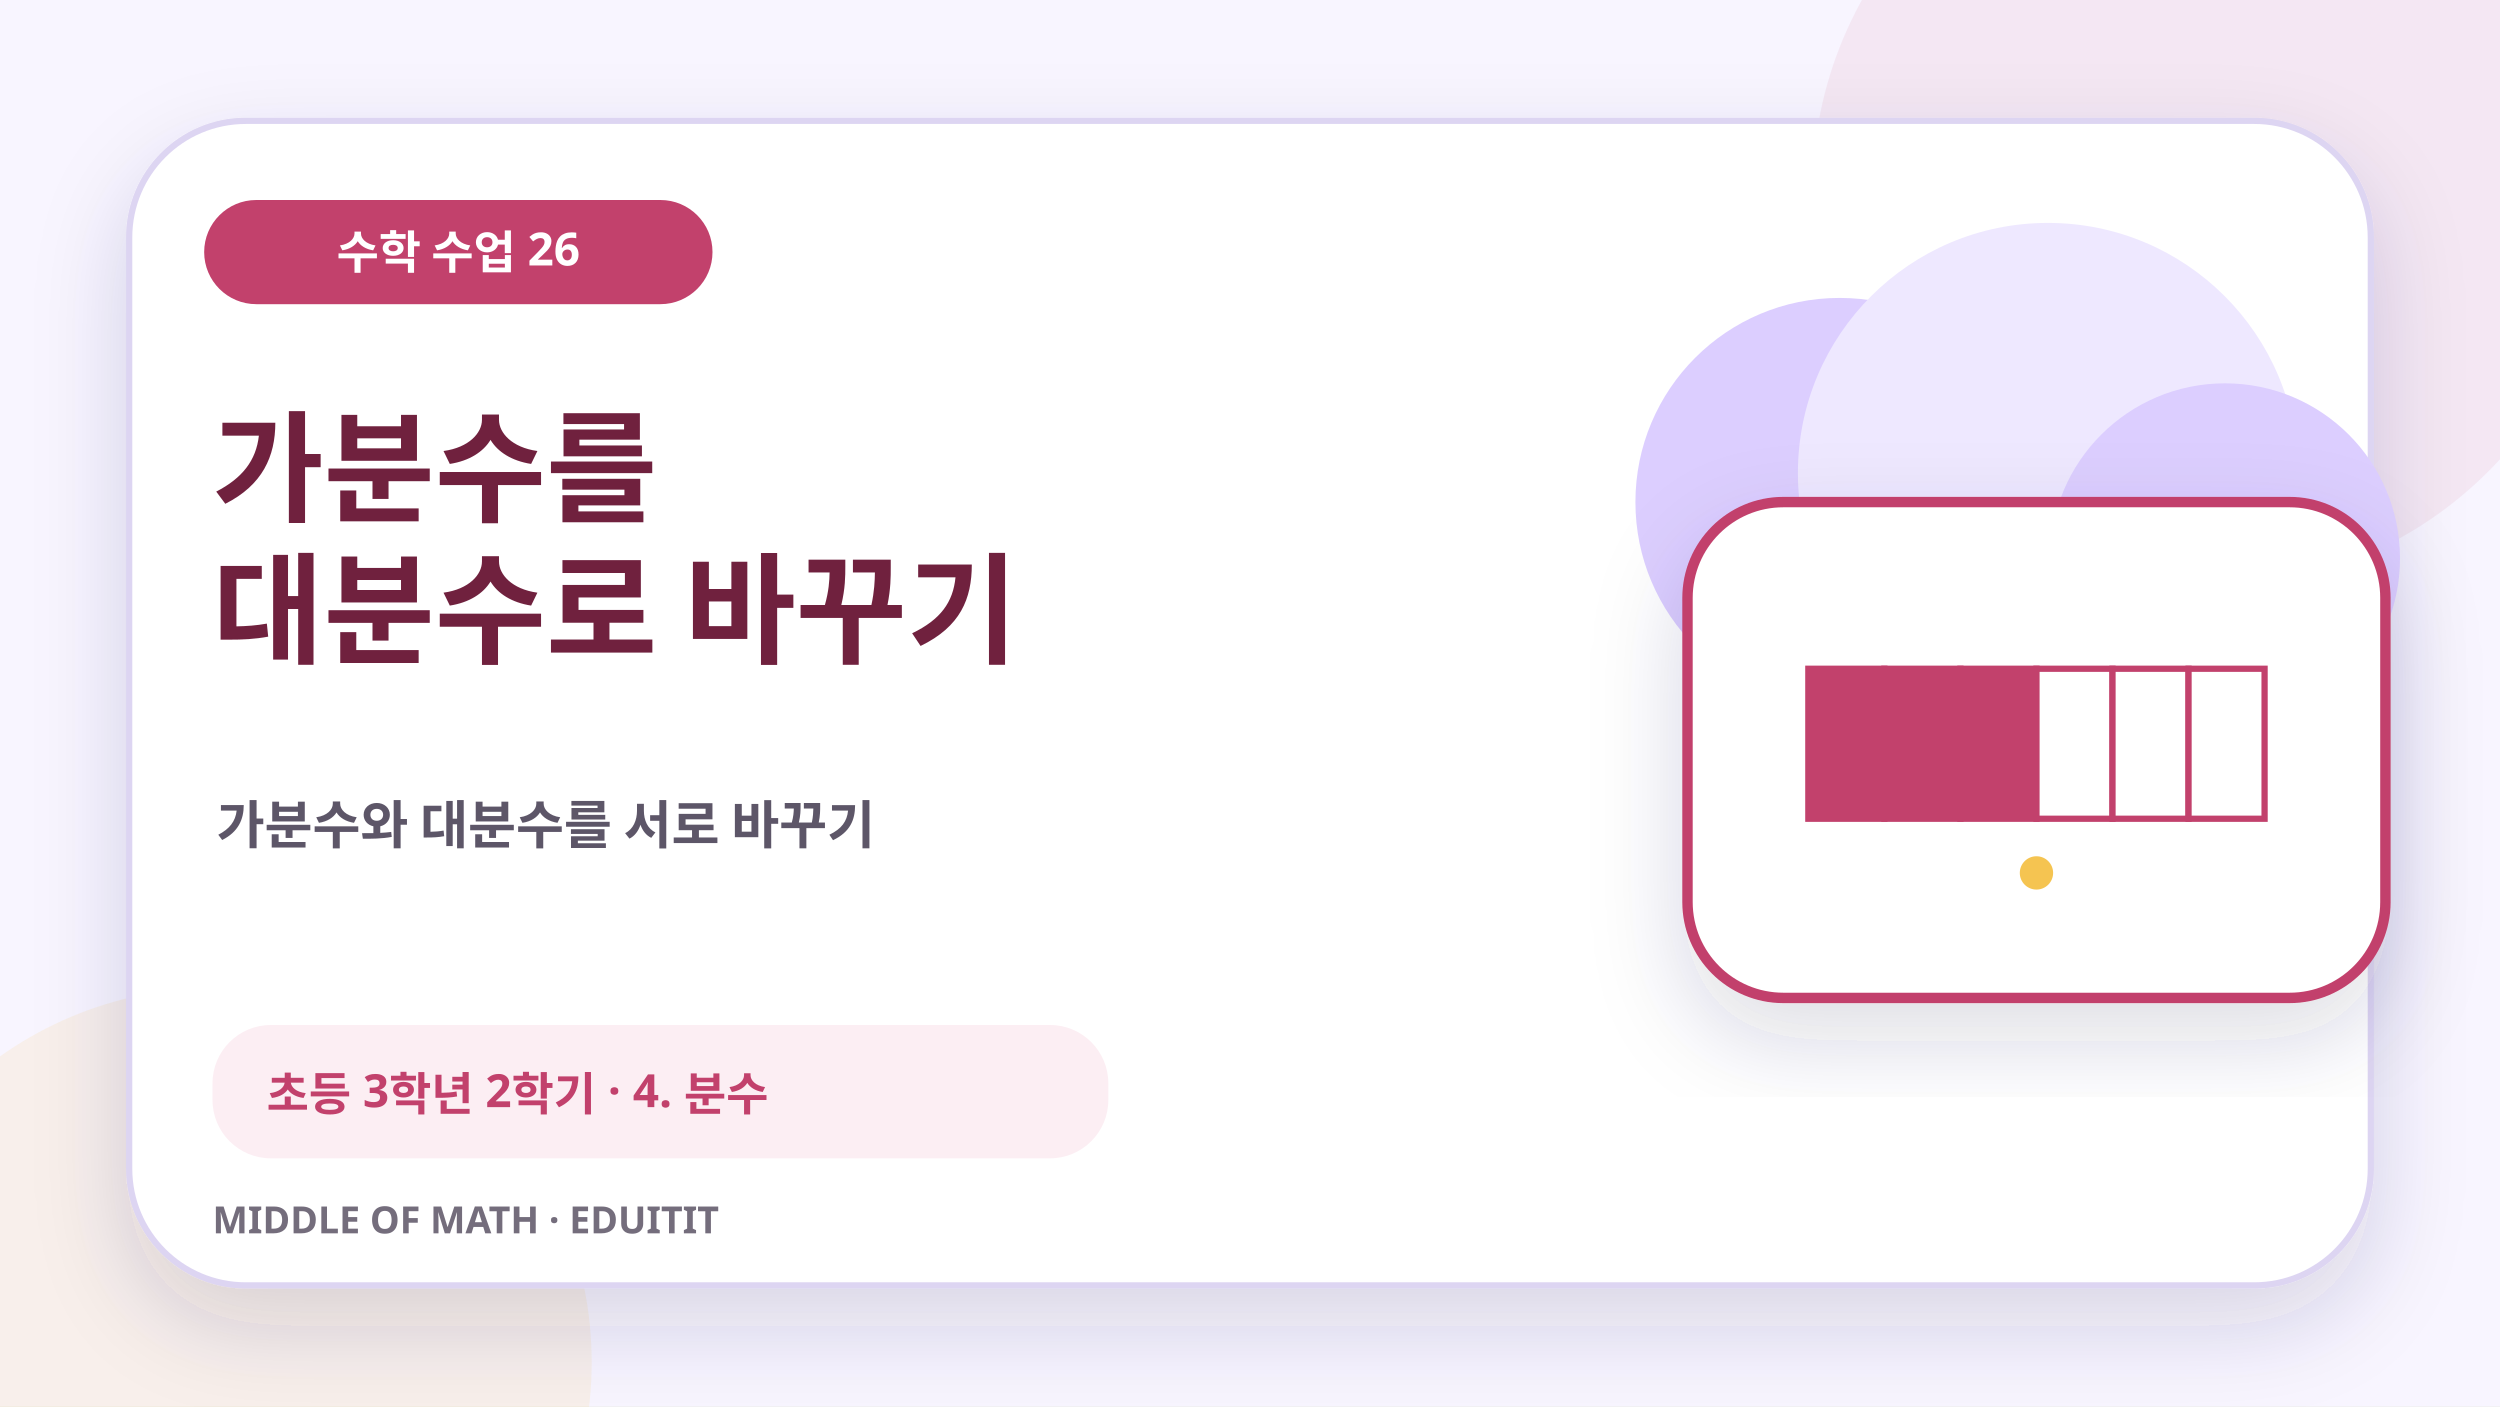
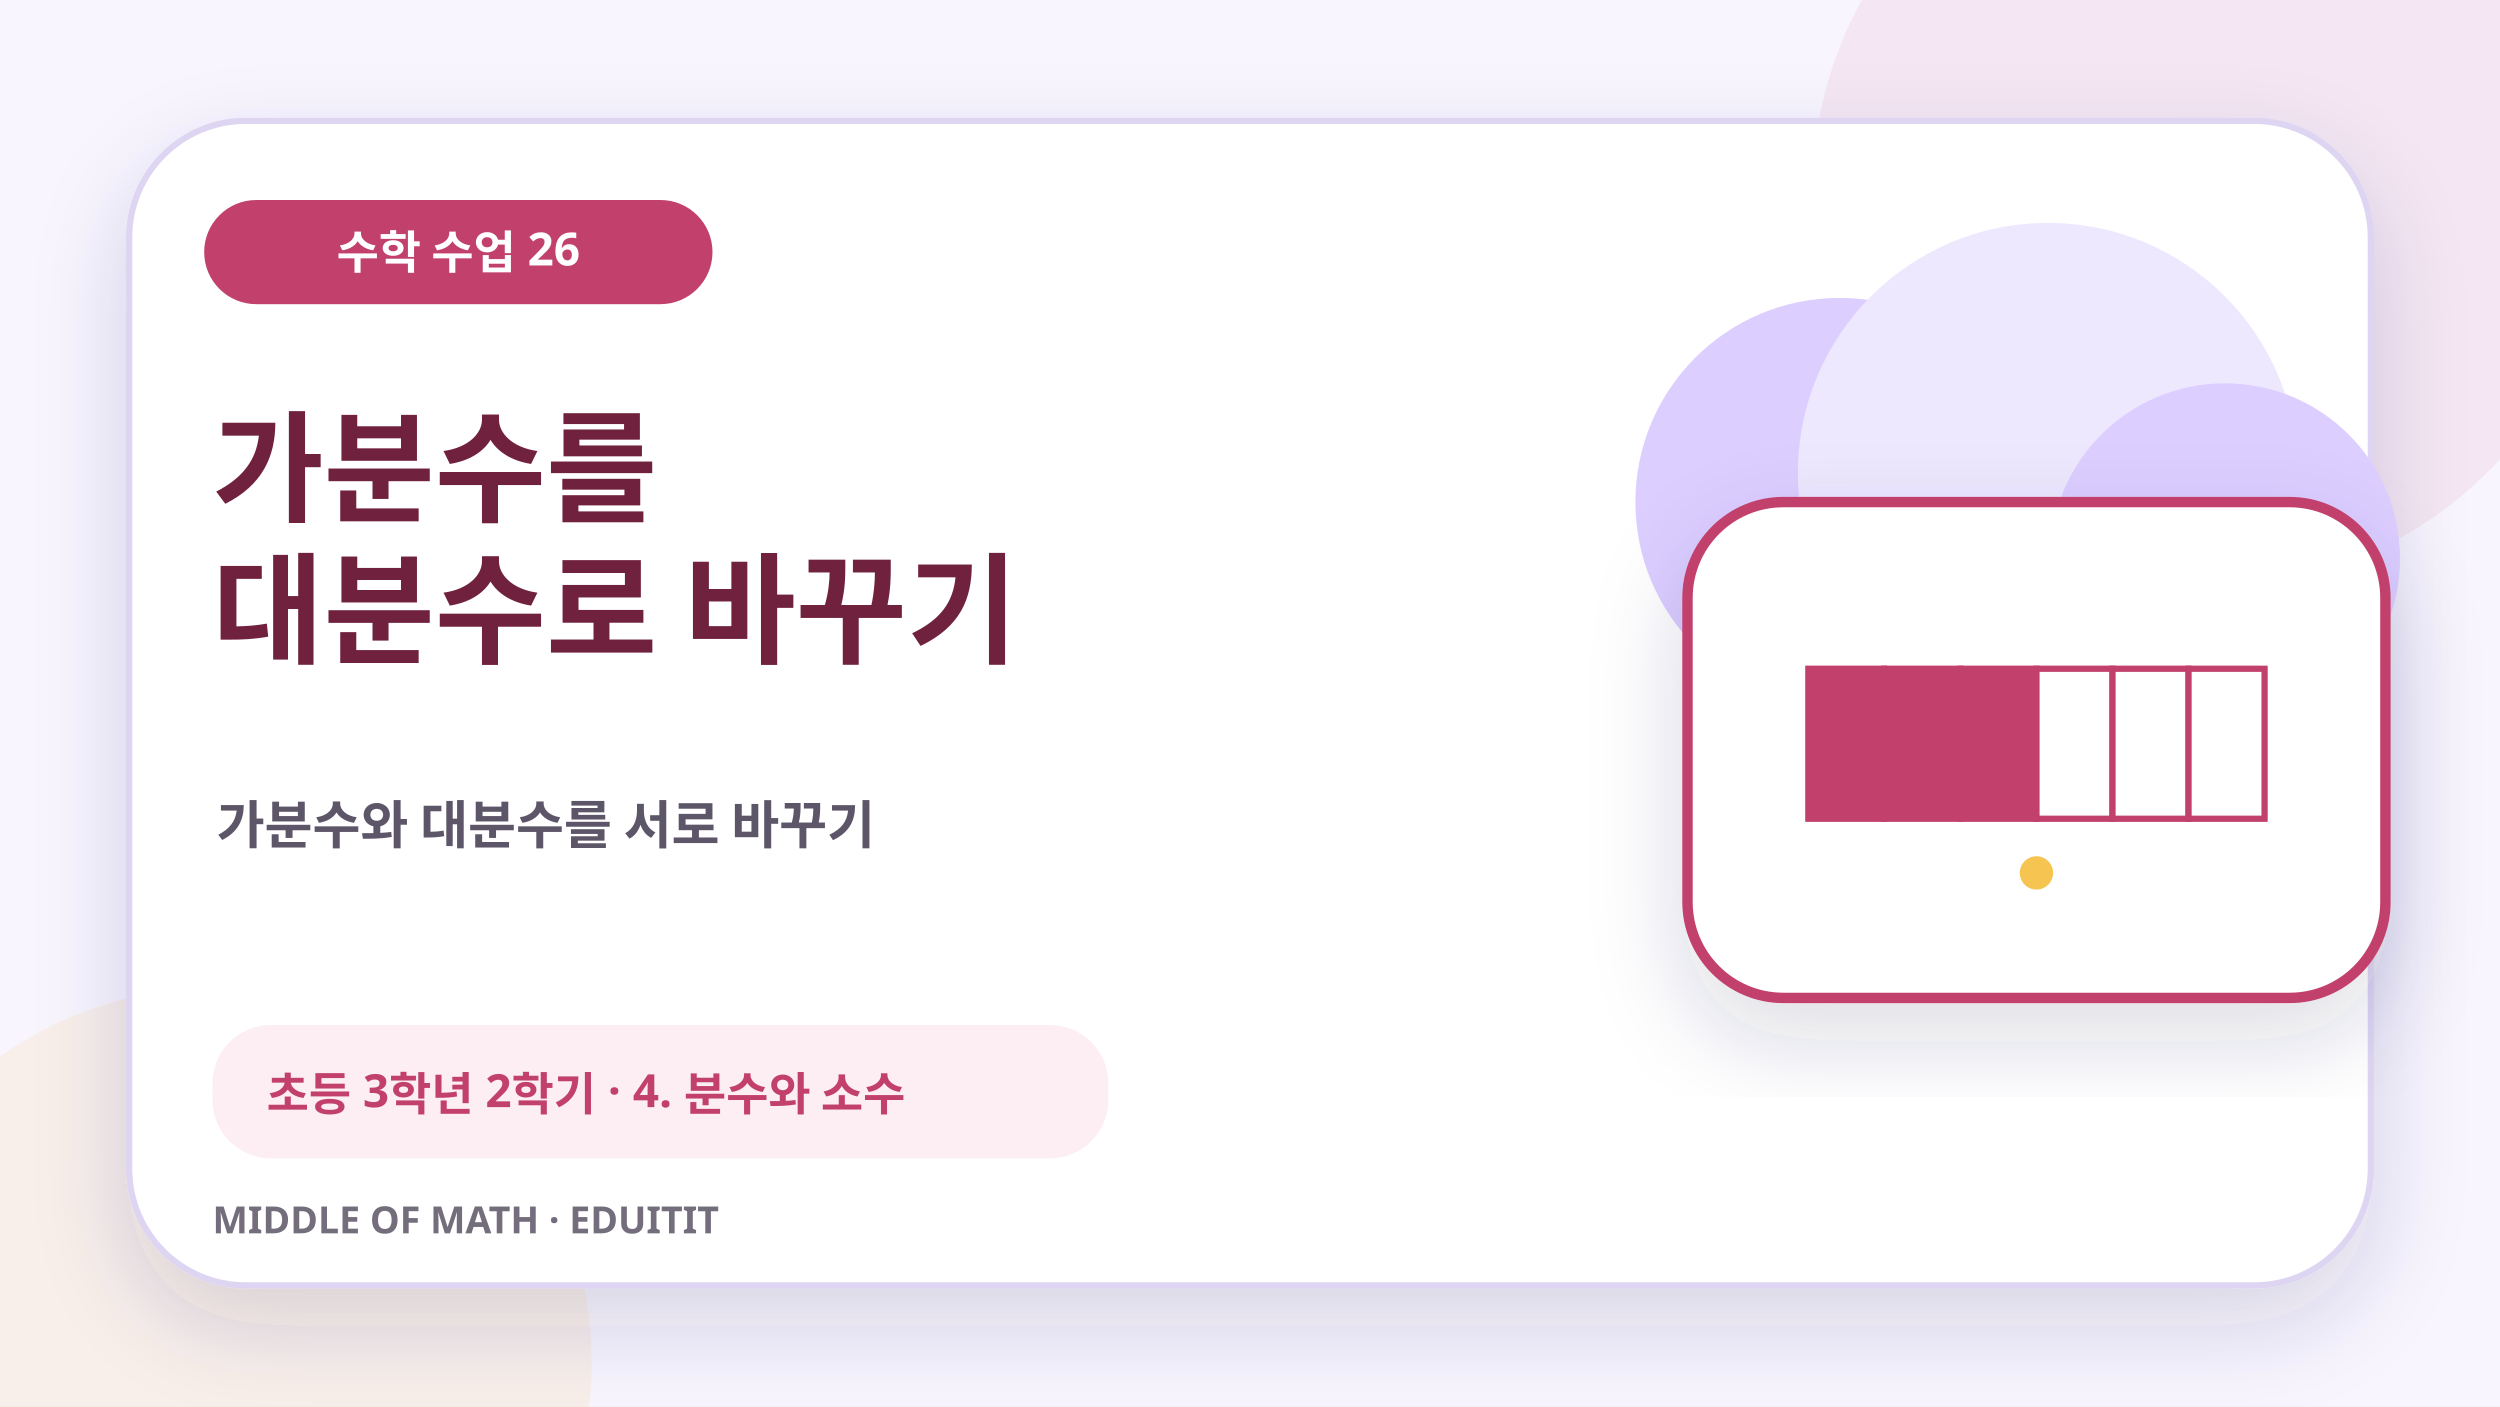
<svg xmlns="http://www.w3.org/2000/svg" width="1200" height="675" viewBox="0 0 1200 675" role="img" aria-label="가분수를 대분수로 바꾸기 대표 이미지">
  <defs>
    <filter id="shadow" x="-20%" y="-20%" width="140%" height="140%">
      <feDropShadow dx="0" dy="18" stdDeviation="22" flood-color="#33245A" flood-opacity=".16" />
    </filter>
  </defs>
  <rect width="1200" height="675" fill="#F8F5FF" />
  <circle cx="1060" cy="92" r="190" fill="#C2416C" opacity=".08" />
  <circle cx="104" cy="654" r="180" fill="#F5C451" opacity=".12" />
  <rect x="62" y="58" width="1076" height="559" rx="56" fill="#FFFFFF" stroke="#DDD5F2" stroke-width="3" filter="url(#shadow)" />
  <rect x="98" y="96" width="244" height="50" rx="25" fill="#C2416C" />
  <text x="220" y="129" font-family="Apple SD Gothic Neo, sans-serif" font-size="22" font-weight="850" text-anchor="middle" fill="#FFFFFF">수학 수업 26</text>
  <text x="102" y="246" font-family="Apple SD Gothic Neo, Noto Sans KR, sans-serif" font-size="58" font-weight="900" fill="#70213E" text-anchor="start" class="">
    <tspan x="102" dy="0">가분수를</tspan>
    <tspan x="102" dy="68">대분수로 바꾸기</tspan>
  </text>
  <text x="104" y="405" font-family="Apple SD Gothic Neo, Noto Sans KR, sans-serif" font-size="25" font-weight="650" fill="#5D5668" text-anchor="start" class="">
    <tspan x="104" dy="0">가분수와 대분수를 서로 바꾸기</tspan>
  </text>
  <rect x="102" y="492" width="430" height="64" rx="28" fill="#FCEEF3" />
-   <text x="128" y="533" font-family="Apple SD Gothic Neo, sans-serif" font-size="22" font-weight="800" fill="#C2416C">초등 3학년 2학기 · 4. 분수</text>
+   <text x="128" y="533" font-family="Apple SD Gothic Neo, sans-serif" font-size="22" font-weight="800" fill="#C2416C">초등 3학년 2학기 · 4. 분수와 소수</text>
  <g transform="translate(718 123)">
    <circle cx="165" cy="118" r="98" fill="#DCCEFF" />
    <circle cx="265" cy="104" r="120" fill="#EEE8FF" />
    <circle cx="350" cy="145" r="84" fill="#DCCEFF" />
    <rect x="92" y="118" width="335" height="238" rx="46" fill="#FFFFFF" stroke="#C2416C" stroke-width="5" filter="url(#shadow)" />
    <g aria-label="여섯 칸 중 세 칸이 색칠된 분수 막대">
      <rect x="139" y="168" width="241" height="146" rx="28" fill="#FFFFFF" opacity=".82" />
      <rect x="150" y="198" width="36.5" height="72" fill="#C2416C" stroke="#C2416C" stroke-width="3" />
      <rect x="186.5" y="198" width="36.5" height="72" fill="#C2416C" stroke="#C2416C" stroke-width="3" />
      <rect x="223" y="198" width="36.5" height="72" fill="#C2416C" stroke="#C2416C" stroke-width="3" />
      <rect x="259.5" y="198" width="36.5" height="72" fill="#FFFFFF" stroke="#C2416C" stroke-width="3" />
      <rect x="296" y="198" width="36.5" height="72" fill="#FFFFFF" stroke="#C2416C" stroke-width="3" />
      <rect x="332.5" y="198" width="36.5" height="72" fill="#FFFFFF" stroke="#C2416C" stroke-width="3" />
      <circle cx="259.5" cy="296" r="8" fill="#F5C451" />
    </g>
  </g>
  <text x="102" y="592" font-family="Apple SD Gothic Neo, sans-serif" font-size="18" font-weight="750" fill="#746D7C">MIDDLE OF MATH · EDUITIT</text>
</svg>
